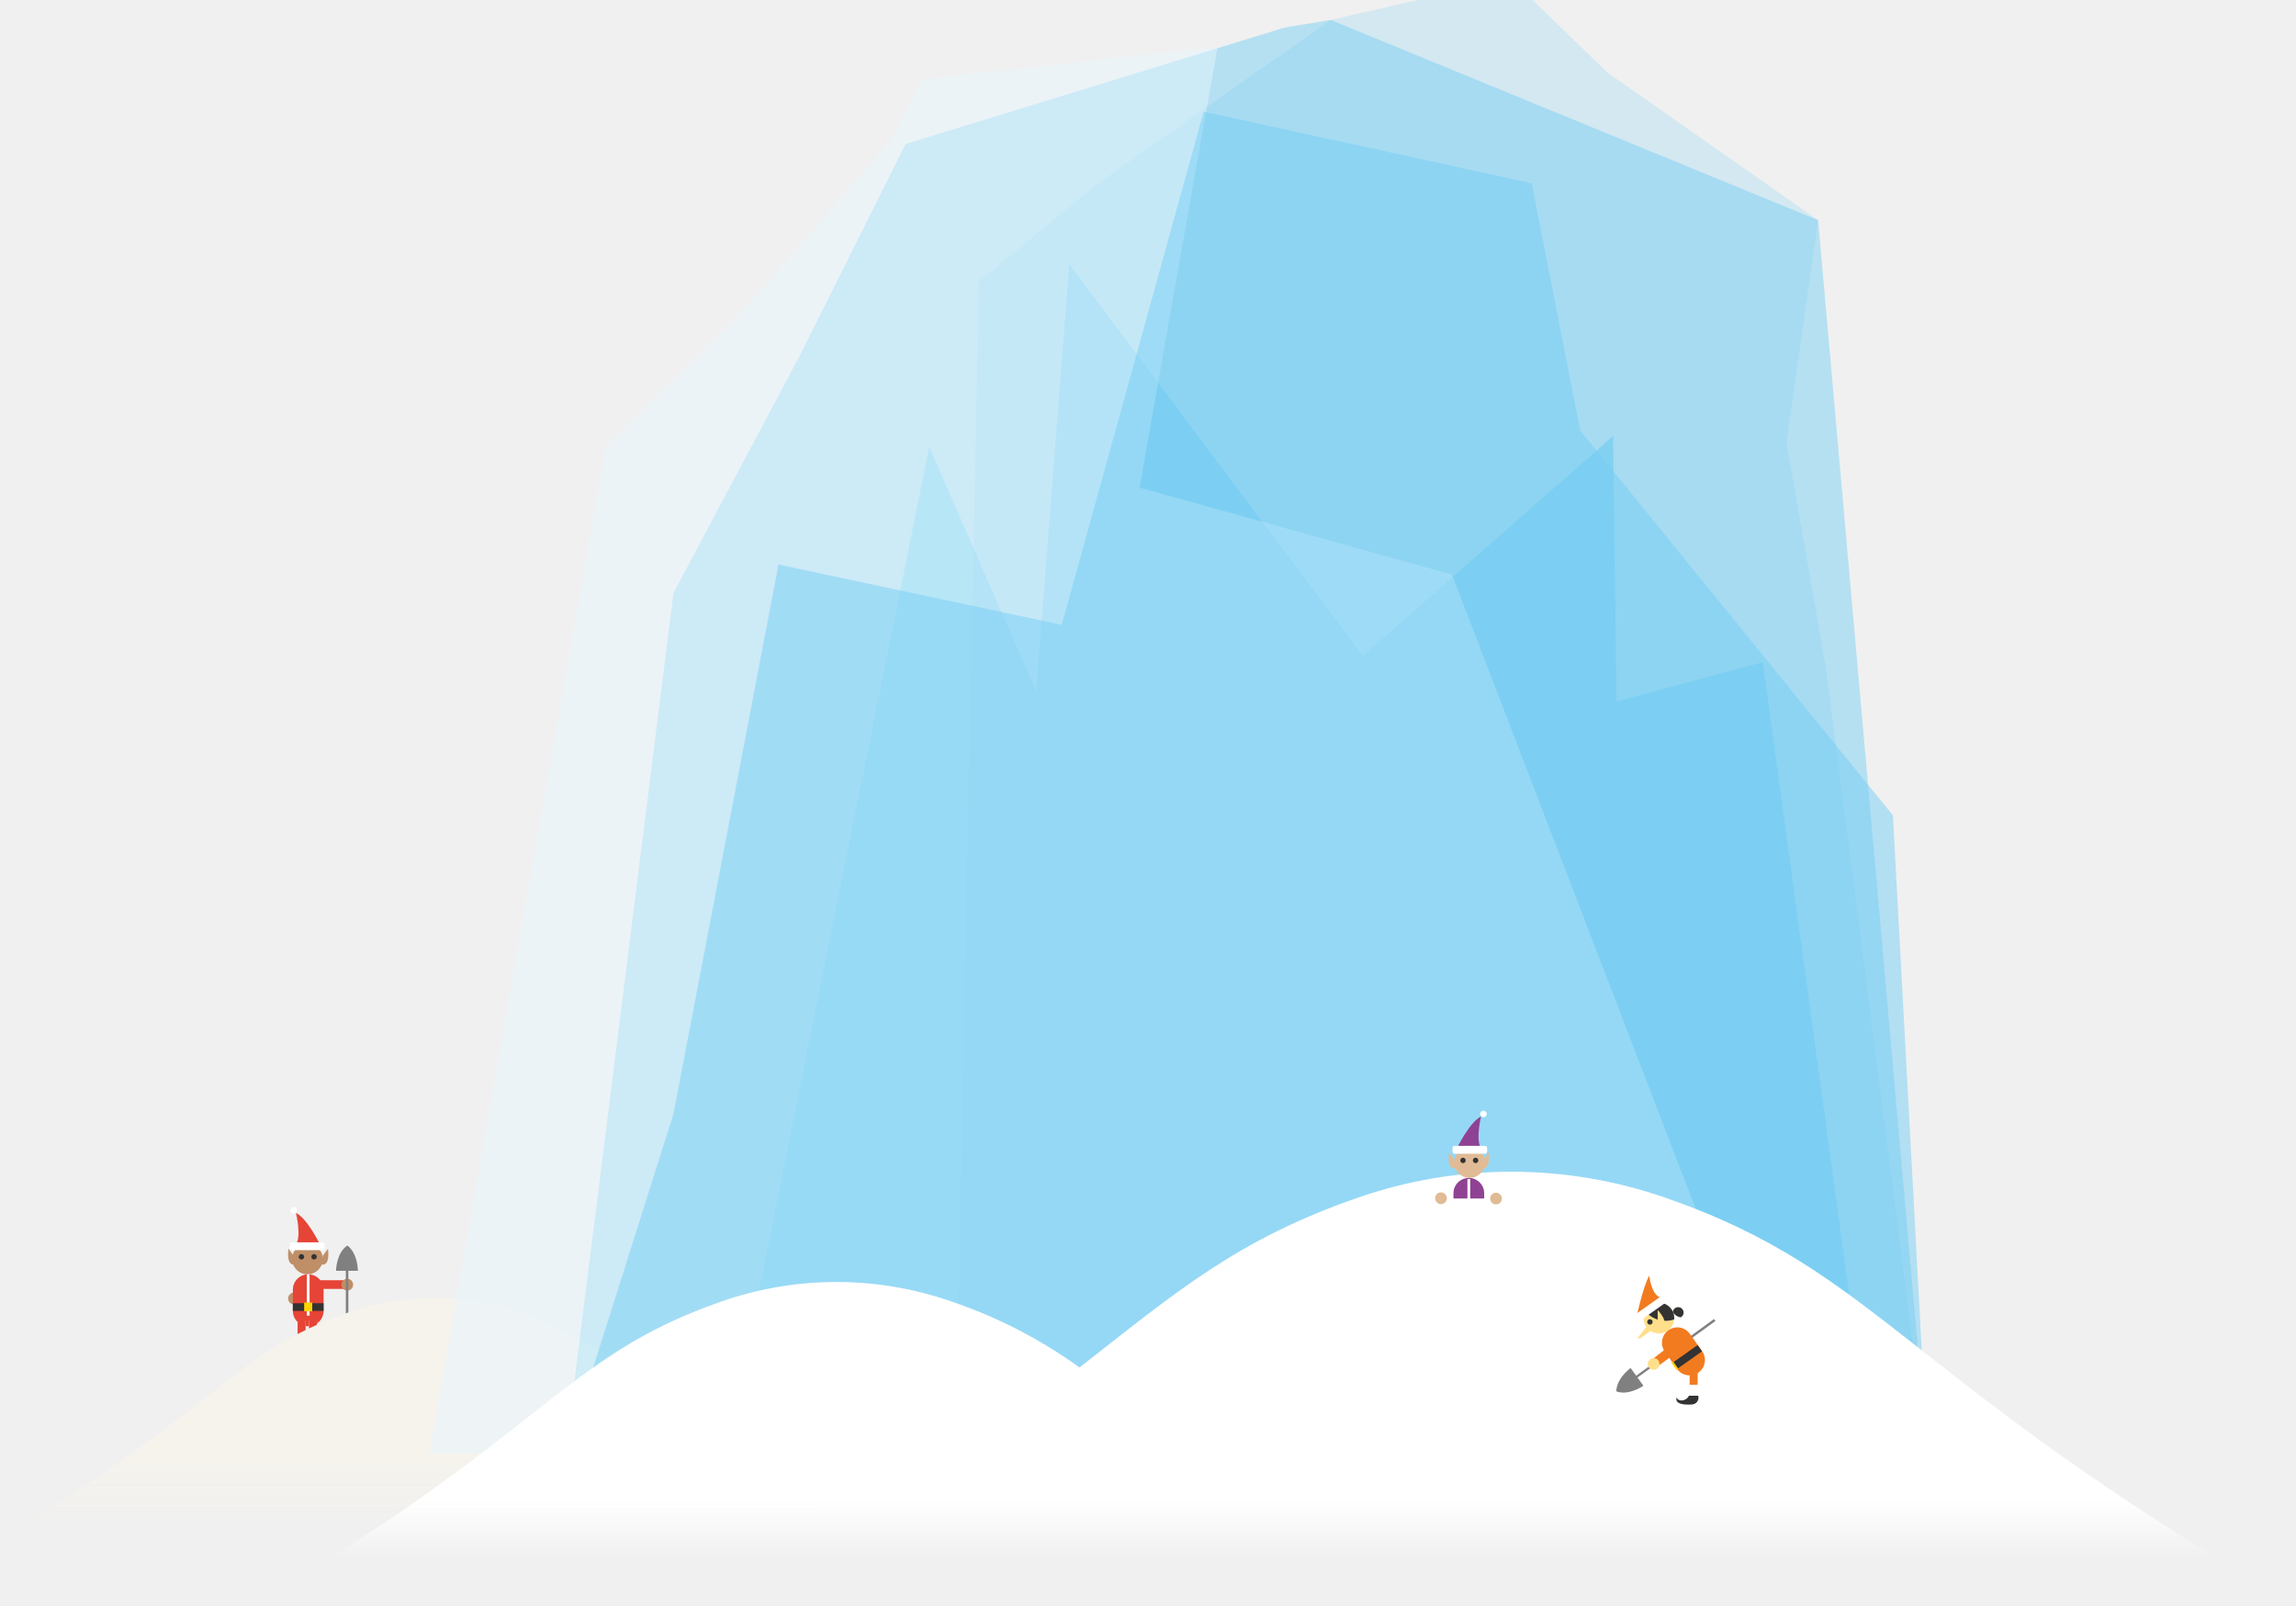
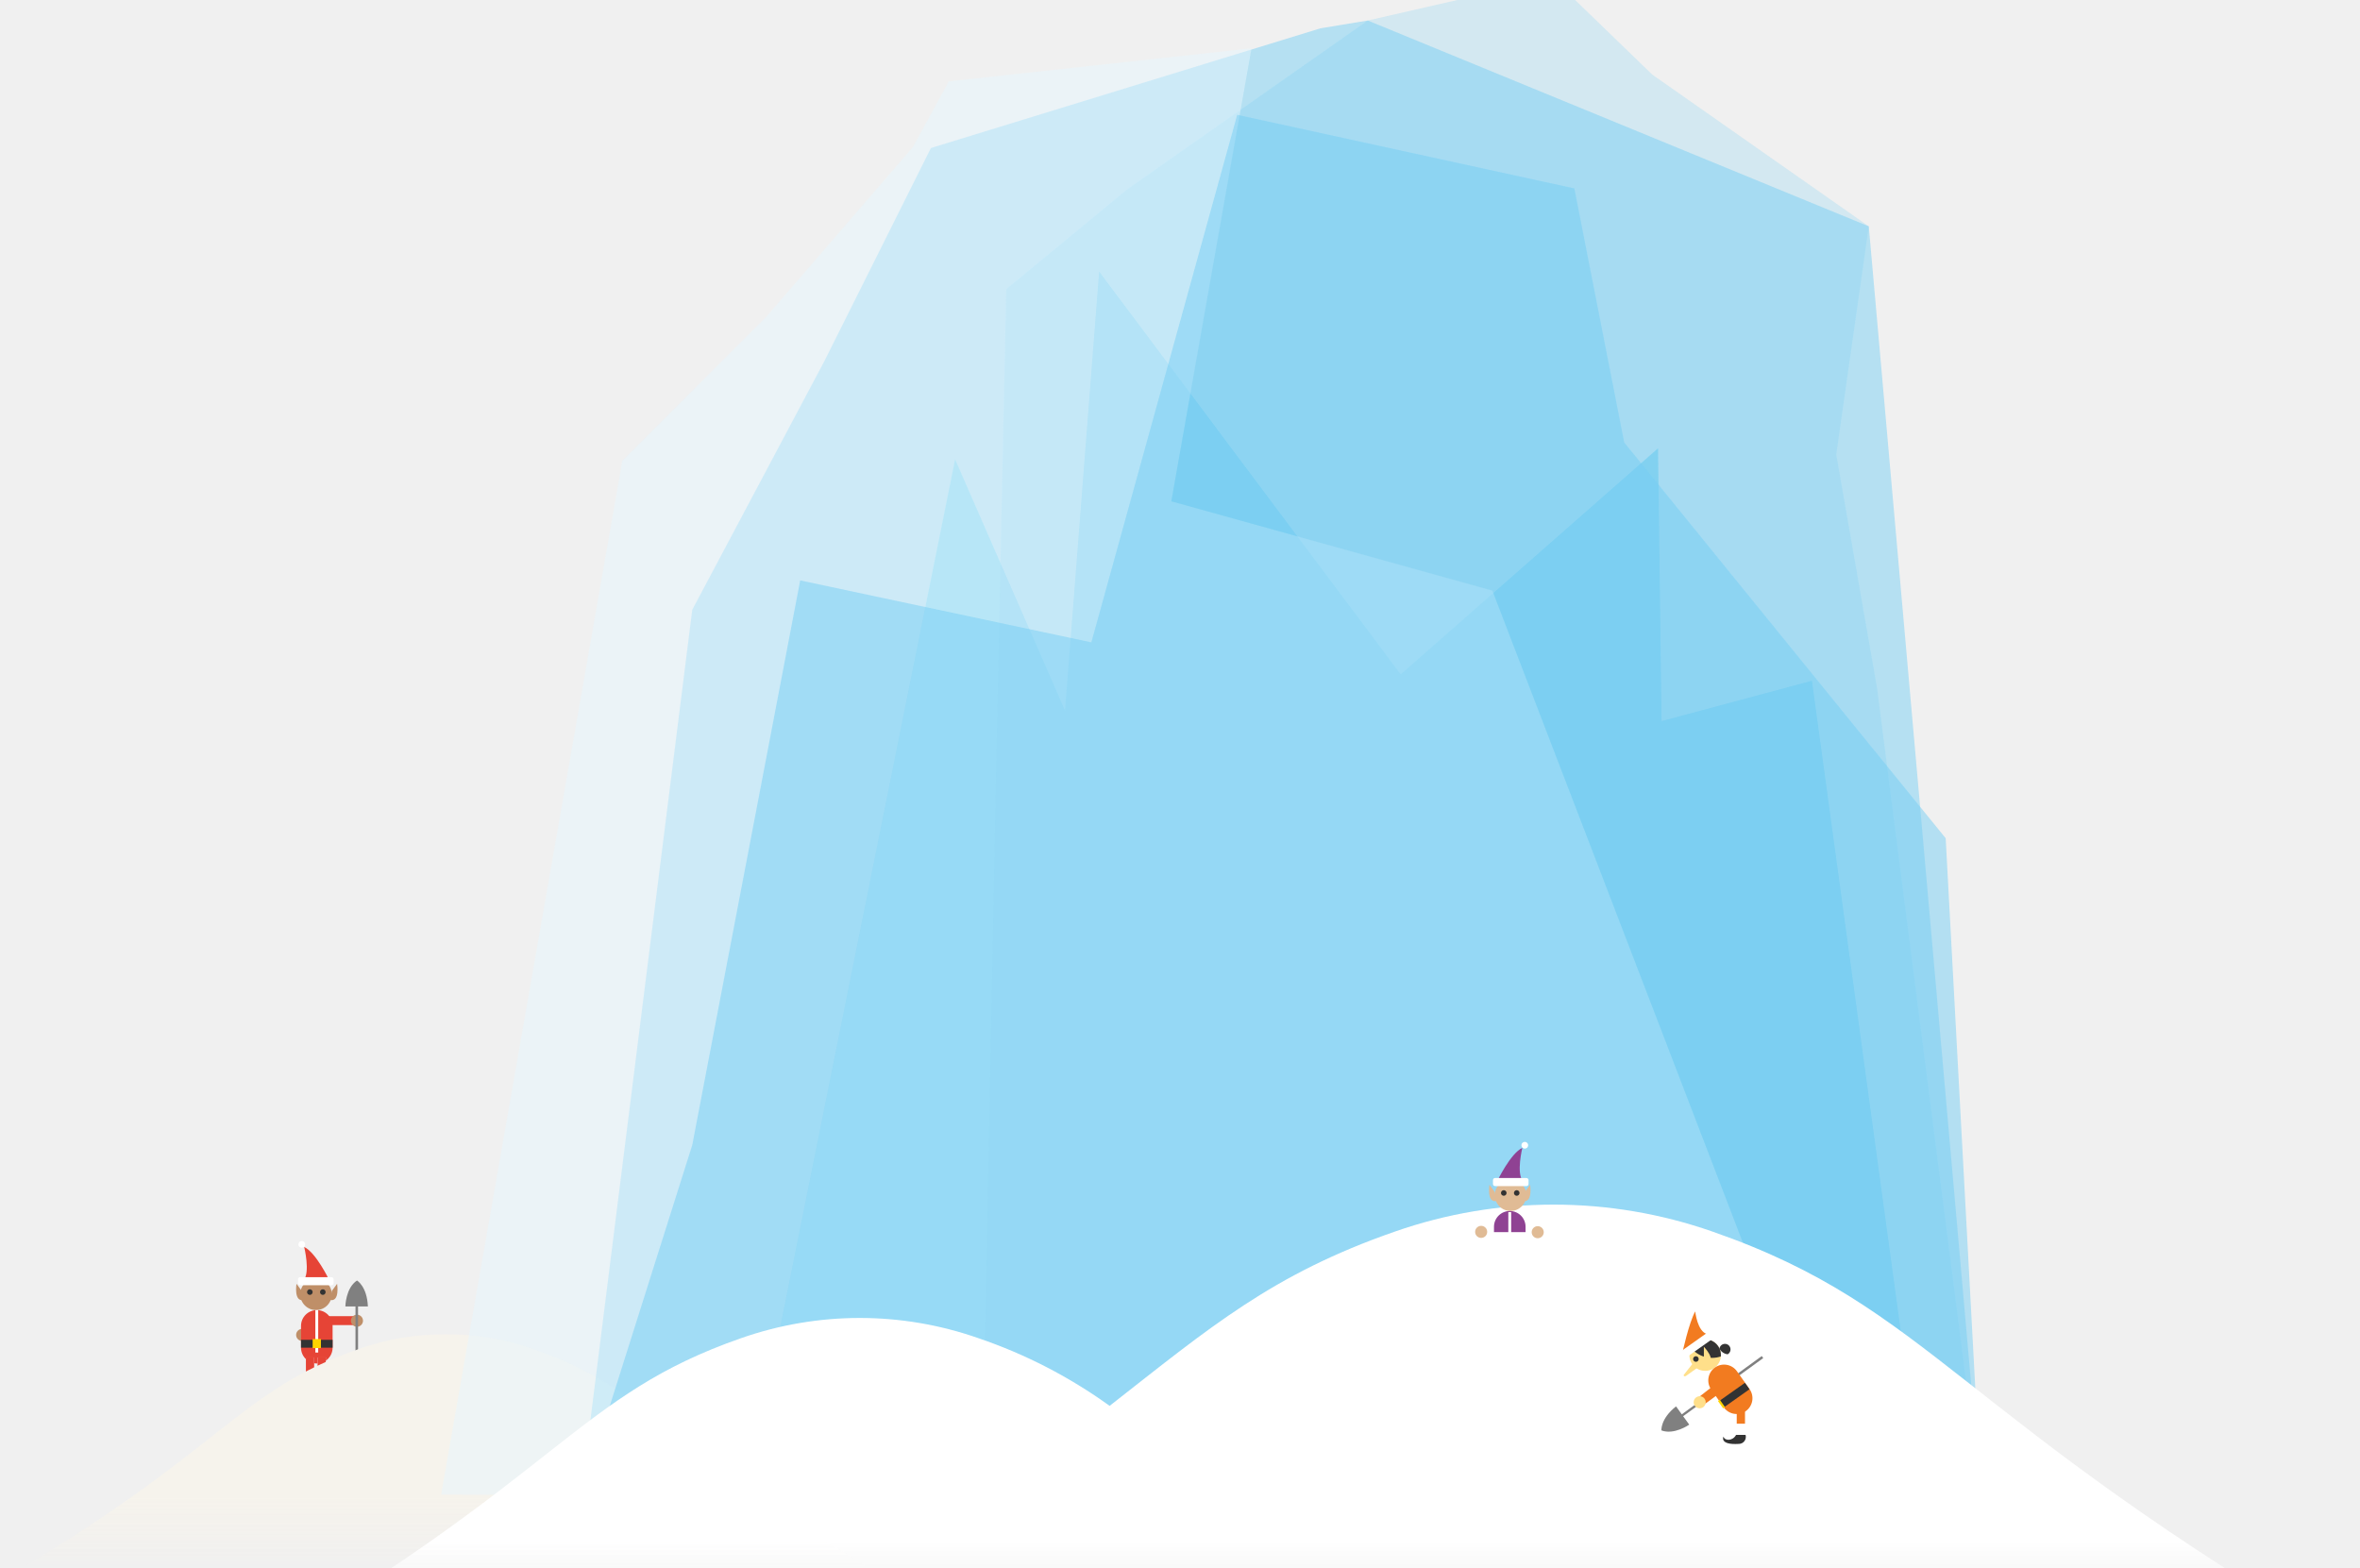
- <svg xmlns="http://www.w3.org/2000/svg" width="496.98" height="347.58" viewBox="0 0 496.98 347.58">
+ <svg xmlns="http://www.w3.org/2000/svg" width="496.98" height="330" viewBox="0 0 496.98 330">
  <defs>
    <style>.cls-1{isolation:isolate}.cls-13,.cls-14,.cls-15,.cls-2{opacity:.5}.cls-3{opacity:.8}.cls-4{fill:#bf8f68}.cls-5{fill:#e64436}.cls-6{fill:#fff}.cls-7{fill:#333}.cls-8{fill:#ffd400}.cls-9{fill:gray}.cls-10{fill:url(#linear-gradient)}.cls-11,.cls-13{fill:#75cef4}.cls-11,.cls-12{opacity:.48}.cls-14{fill:#00bff0;mix-blend-mode:multiply}.cls-15{fill:#e6f6fd}.cls-16{fill:url(#linear-gradient-2)}.cls-17{fill:#e0bb95}.cls-18{fill:#8f4293}.cls-19{fill:#f27b20}.cls-20{fill:#ffdf8a}.cls-21{opacity:.99}</style>
    <linearGradient id="linear-gradient" x1="93.88" y1="289.64" x2="93.88" y2="330.93" gradientUnits="userSpaceOnUse">
      <stop offset=".07" stop-color="#f6f3ec" />
      <stop offset=".62" stop-color="#f6f3ec" />
      <stop offset="1" stop-color="#f6f3ec" stop-opacity="0" />
    </linearGradient>
    <linearGradient id="linear-gradient-2" x1="275.7" y1="303.22" x2="275.7" y2="337.58" gradientUnits="userSpaceOnUse">
      <stop offset=".07" stop-color="#fff" />
      <stop offset=".62" stop-color="#fff" />
      <stop offset="1" stop-color="#fff" stop-opacity="0" />
    </linearGradient>
  </defs>
  <g class="cls-1">
    <g id="slice">
      <g id="_Group_" data-name="&lt;Group&gt;">
        <g id="_Group_2" data-name="&lt;Group&gt;">
          <circle class="cls-4" cx="63.63" cy="281.11" r="1.27" />
          <path class="cls-5" d="M69.28 269.47s-2.73-5.7-5.22-6.88c0 0 1.31 5.34-.12 7z" />
          <path class="cls-4" d="M63.23 272.56a3.32 3.32 0 0 0 3.32 3.32 3.32 3.32 0 0 0 3.32-3.32 3.32 3.32 0 0 0-3.32-3.32 3.32 3.32 0 0 0-3.32 3.32z" />
          <rect class="cls-6" x="62.76" y="268.95" width="7.49" height="1.7" rx=".44" ry=".44" />
          <circle class="cls-7" cx="67.98" cy="272.09" r=".59" />
          <circle class="cls-7" cx="65.25" cy="272.09" r=".59" />
          <path class="cls-5" d="M68.62 277.16h6.63v1.88h-6.63z" />
          <path class="cls-5" d="M63.39 283.8a3.32 3.32 0 1 0 6.65 0v-4.59a3.32 3.32 0 1 0-6.65 0z" />
          <path class="cls-6" d="M68.61 285.86v5.69h-1.74v-5.69" />
          <path class="cls-5" d="M68.61 285.86v3.02h-1.74v-3.02" />
          <path class="cls-7" d="M66.75 291.24h2c.67 1.31 2.41 1.31 2.65.36 0 0 .93 1.8-3.25 1.54a1.48 1.48 0 0 1-1.4-1.9z" />
          <path class="cls-6" d="M64.42 285.86v5.69h1.74v-5.69" />
          <path class="cls-5" d="M64.42 285.86v3.02h1.74v-3.02" />
          <path class="cls-7" d="M66.28 291.24h-2c-.67 1.31-2.41 1.31-2.65.36 0 0-.93 1.8 3.25 1.54a1.48 1.48 0 0 0 1.4-1.9z" />
          <path class="cls-6" d="M66.41 275.88h.6v8.94h-.6z" />
          <path class="cls-7" d="M63.39 282.14h6.65v1.66h-6.65z" />
          <path class="cls-8" d="M65.84 281.98h1.74v1.9h-1.74z" />
          <circle class="cls-6" cx="63.55" cy="262.04" r=".71" />
          <path class="cls-4" d="M69.88 271.85l1.11-1.5s.63 3.88-1.5 3.4zm-6.33 0l-1.11-1.5s-.63 3.88 1.5 3.4z" />
          <circle class="cls-4" cx="75.17" cy="278.12" r="1.27" />
          <path class="cls-9" d="M72.73 275.11s.05-3.88 2.45-5.46c0 0 2.11 1.23 2.29 5.46H75.4V293h-.54v-17.89z" />
          <path class="cls-10" d="M187.75 332.9c-47-27.28-49.82-39.9-75.39-48.78A52.45 52.45 0 0 0 93.88 281a52.45 52.45 0 0 0-18.49 3.14C49.82 293 47 305.61 0 332.9z" />
          <path id="_Path_" data-name="&lt;Path&gt;" class="cls-11" d="M417.19 315.17l-23.65-267.5L288.03 4.32l-9.95 1.64-82.04 25.21-22.5 45-27.76 52.24-23.51 187.07 294.92-.31z" />
          <g id="_Group_3" data-name="&lt;Group&gt;" class="cls-12">
            <path id="_Path_2" data-name="&lt;Path&gt;" class="cls-13" d="M417.11 314.85l-21.82-169.91-8.6-49.22 6.85-48.05-45.6-31.96L331.7 0h-24.8l-18.87 4.32-50.61 35.51-25.52 21.05-2.19 103.83-2.91 150.77 210.31-.63z" />
            <path id="_Path_3" data-name="&lt;Path&gt;" class="cls-14" d="M404.94 314.47l-23.37-171.12-31.67 8.5-.74-57.45-54.2 47.62-63.5-84.84-7.18 92.47-23.15-52.93-44.09 218.76 247.9-1.01z" />
          </g>
          <path id="_Path_4" data-name="&lt;Path&gt;" class="cls-15" d="M92.89 314.75l38.16-217.74 30.39-30.39 30.79-35.64 7.57-13.85 63.74-6.96-16.88 95.4 67.61 18.8 73.42 191.11-294.8-.73z" />
          <path id="_Path_5" data-name="&lt;Path&gt;" class="cls-13" d="M417.19 315.01l-7.46-138.49-67.69-83.35-10.5-53.5-71-15.5-30.72 111.1-61.31-13.05-22.73 118.9-23.51 74.36 294.92-.47z" />
        </g>
        <path class="cls-16" d="M497 347.58H54.42c63.42-36.8 67.21-53.82 101.69-65.8a75.47 75.47 0 0 1 49.88 0 104.94 104.94 0 0 1 27.68 14.27c21.26-16.64 34.24-27.72 60.07-36.7a101.28 101.28 0 0 1 66.88 0c46.24 16.07 51.31 38.88 136.38 88.23z" />
        <circle class="cls-17" cx="311.91" cy="259.41" r="1.27" />
        <circle class="cls-17" cx="323.82" cy="259.48" r="1.27" />
        <path class="cls-18" d="M315.36 248.6s2.73-5.7 5.22-6.88c0 0-1.31 5.34.12 7z" />
        <path class="cls-17" d="M321.42 251.69a3.32 3.32 0 0 1-3.32 3.32 3.32 3.32 0 0 1-3.32-3.32 3.32 3.32 0 0 1 3.32-3.32 3.32 3.32 0 0 1 3.32 3.32z" />
        <rect class="cls-6" x="314.4" y="248.07" width="7.49" height="1.7" rx=".44" ry=".44" />
        <circle class="cls-7" cx="316.67" cy="251.22" r=".59" />
        <circle class="cls-7" cx="319.4" cy="251.22" r=".59" />
        <path class="cls-18" d="M314.61 259.46v-1.12a3.32 3.32 0 1 1 6.65 0v1.12" />
        <path class="cls-6" d="M317.63 255.24h.6v5.25h-.6z" />
        <circle class="cls-6" cx="321.1" cy="241.17" r=".71" />
        <path class="cls-17" d="M314.77 251l-1.11-1.5s-.63 3.88 1.5 3.4zm6.33 0l1.11-1.5s.63 3.88-1.5 3.4z" />
        <path class="cls-9" d="M355.73 300s-3.17 2.24-5.86 1.22c0 0-.24-2.44 3.08-5.06l1.21 1.67L371 285.56l.31.43-16.87 12.24z" />
        <path class="cls-19" d="M354.26 285s1.38-6.43 2.73-8.84c0 0 .42 4.25 2.54 4.79z" />
        <path class="cls-20" d="M356.37 287.28a3.32 3.32 0 0 0 4.63.79 3.32 3.32 0 0 0 .79-4.63 3.32 3.32 0 0 0-4.63-.79 3.32 3.32 0 0 0-.79 4.63z" />
        <path class="cls-7" d="M356.12 283.85a3.32 3.32 0 0 1 6.27 1.79 5.71 5.71 0 0 1-6.27-1.79z" />
        <path class="cls-20" d="M358.81 286.61v-3s2.76 2.8.74 3.65z" />
        <rect class="cls-6" x="353.69" y="282.28" width="7.49" height="1.7" rx=".44" ry=".44" transform="rotate(-35.27 357.488 283.152)" />
        <circle class="cls-7" cx="357.13" cy="286.16" r=".59" transform="rotate(-35.27 357.17 286.168)" />
        <path class="cls-19" d="M363 296.36a3.32 3.32 0 1 0 5.43-3.84l-2.65-3.75a3.32 3.32 0 1 0-5.43 3.84z" />
        <path class="cls-6" d="M365.73 298.37v4.11h1.74v-4.11" />
        <path class="cls-19" d="M367.07 296.13c-1.16 0-1.34.58-1.34 1.18v2.49h1.74V297z" />
        <path class="cls-7" d="M367.59 302.16h-2c-.67 1.31-2.41 1.31-2.65.36 0 0-.93 1.8 3.24 1.54a1.48 1.48 0 0 0 1.41-1.9z" />
        <path class="cls-7" transform="rotate(-35.27 365.278 293.785)" d="M361.9 292.93h6.65v1.66h-6.65z" />
        <path class="cls-8" transform="rotate(-35.27 362.575 295.645)" d="M362.28 294.68h.47v1.9h-.47z" />
        <path class="cls-20" d="M356.67 286.87l-2 2.54c-.28.2 0 .6.41.31l3-2.15z" />
        <path class="cls-19" d="M357.77 294.19l3.79-2.96.88 1.93-3.87 2.82-.8-1.79z" />
        <circle class="cls-20" cx="357.93" cy="295.26" r="1.27" transform="rotate(-35.27 357.981 295.276)" />
        <path class="cls-7" d="M363.81 285.19a1.17 1.17 0 1 0-1.72-1.18 2.27 2.27 0 0 0 1.72 1.18z" />
      </g>
    </g>
  </g>
</svg>
